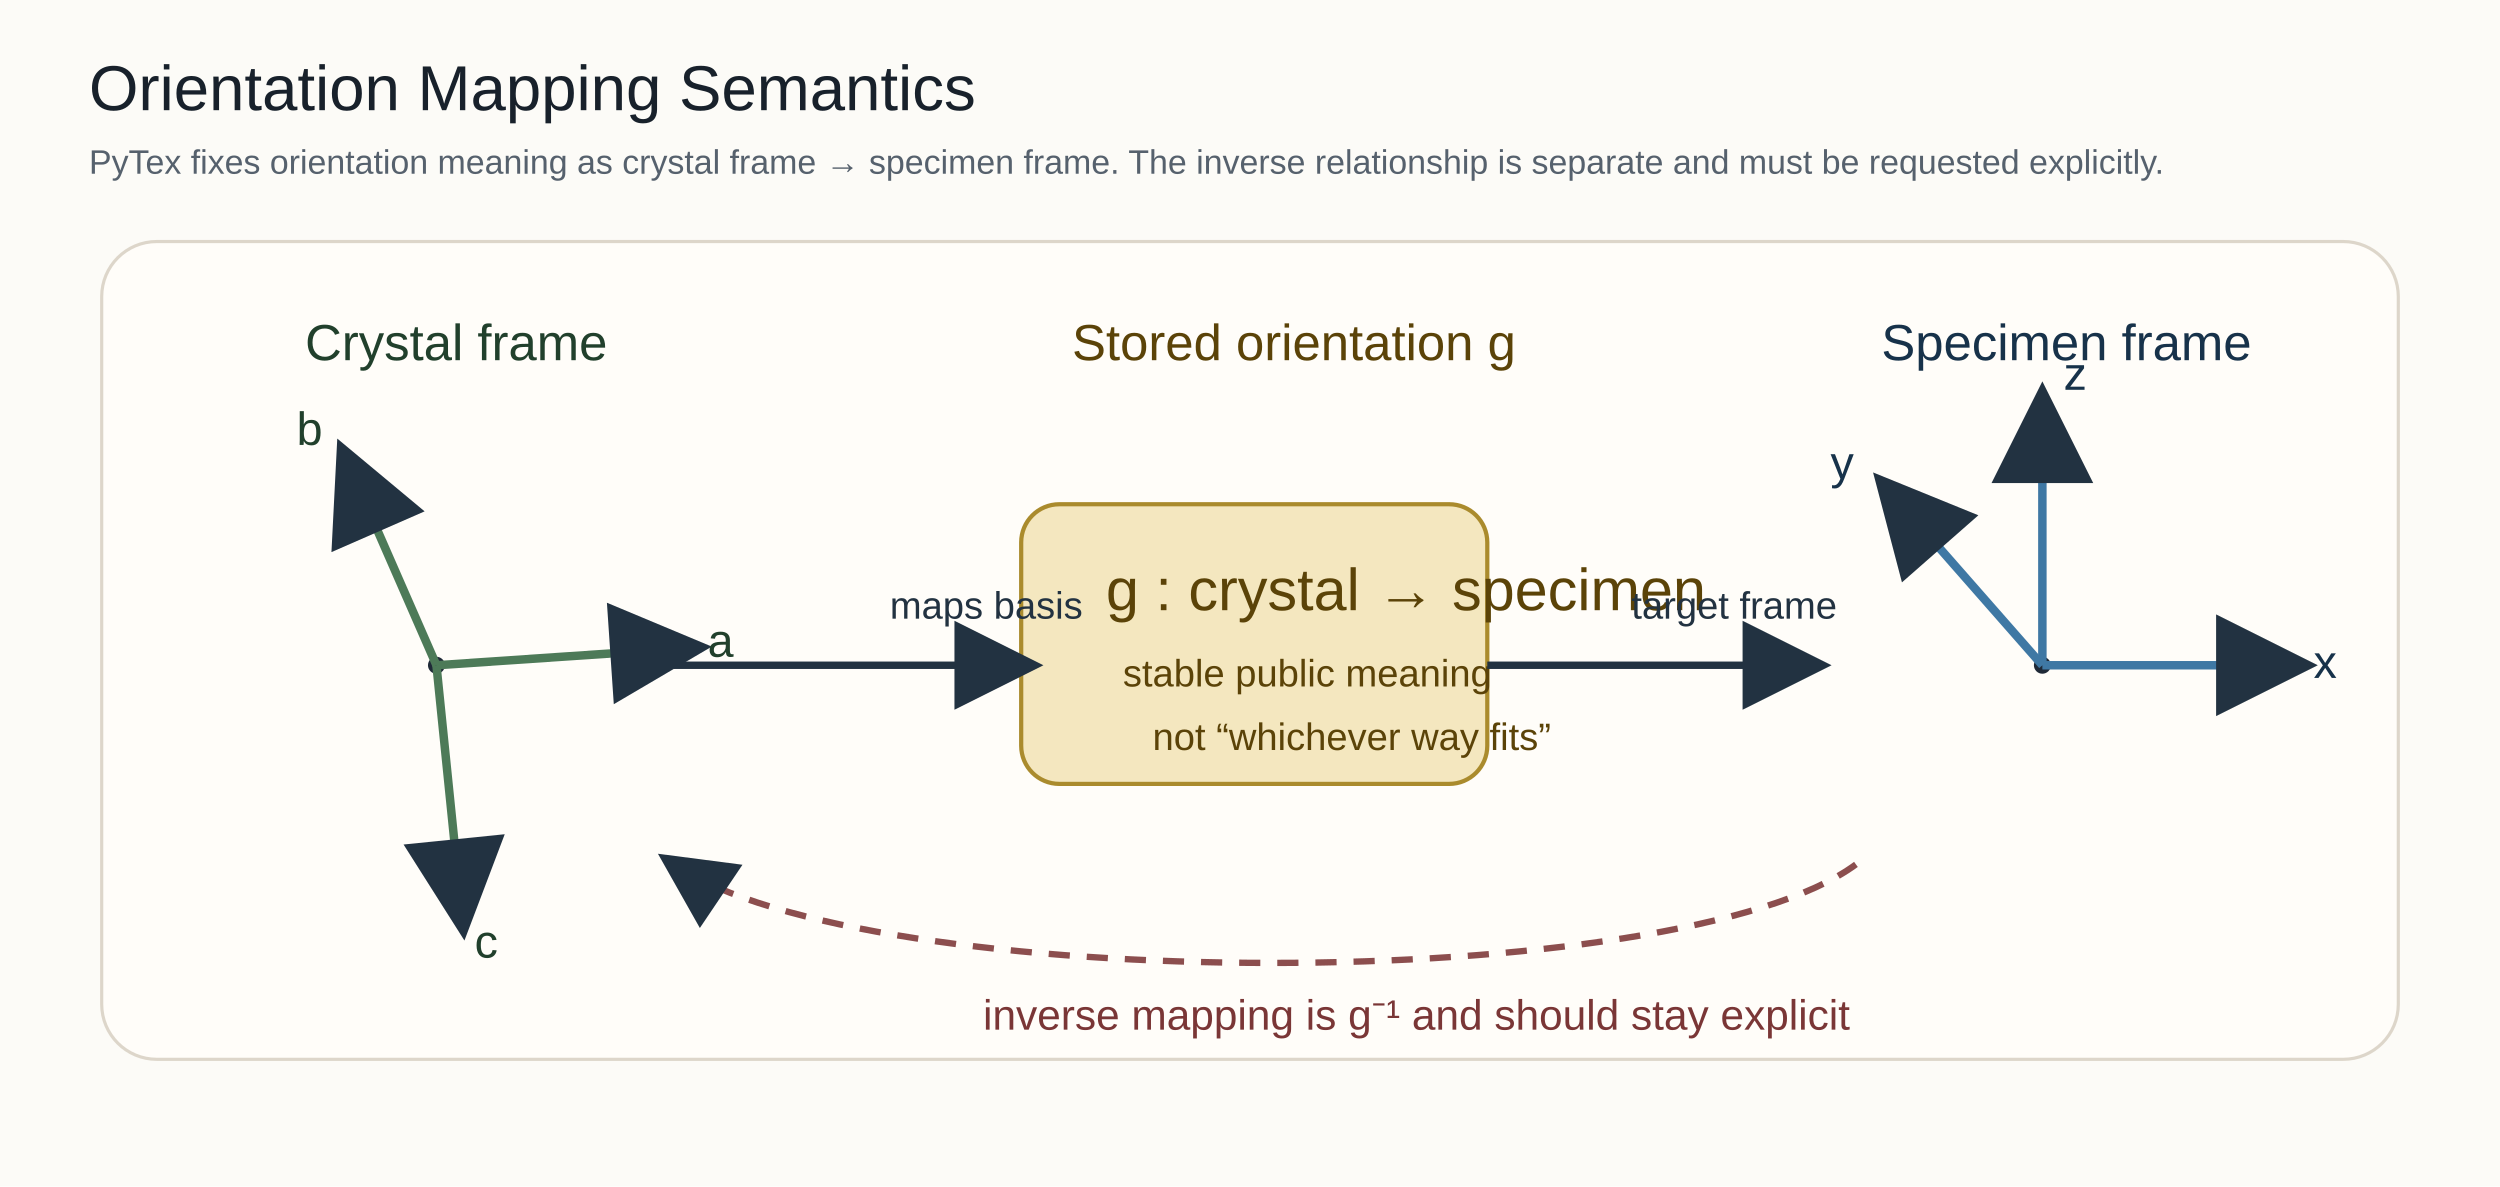
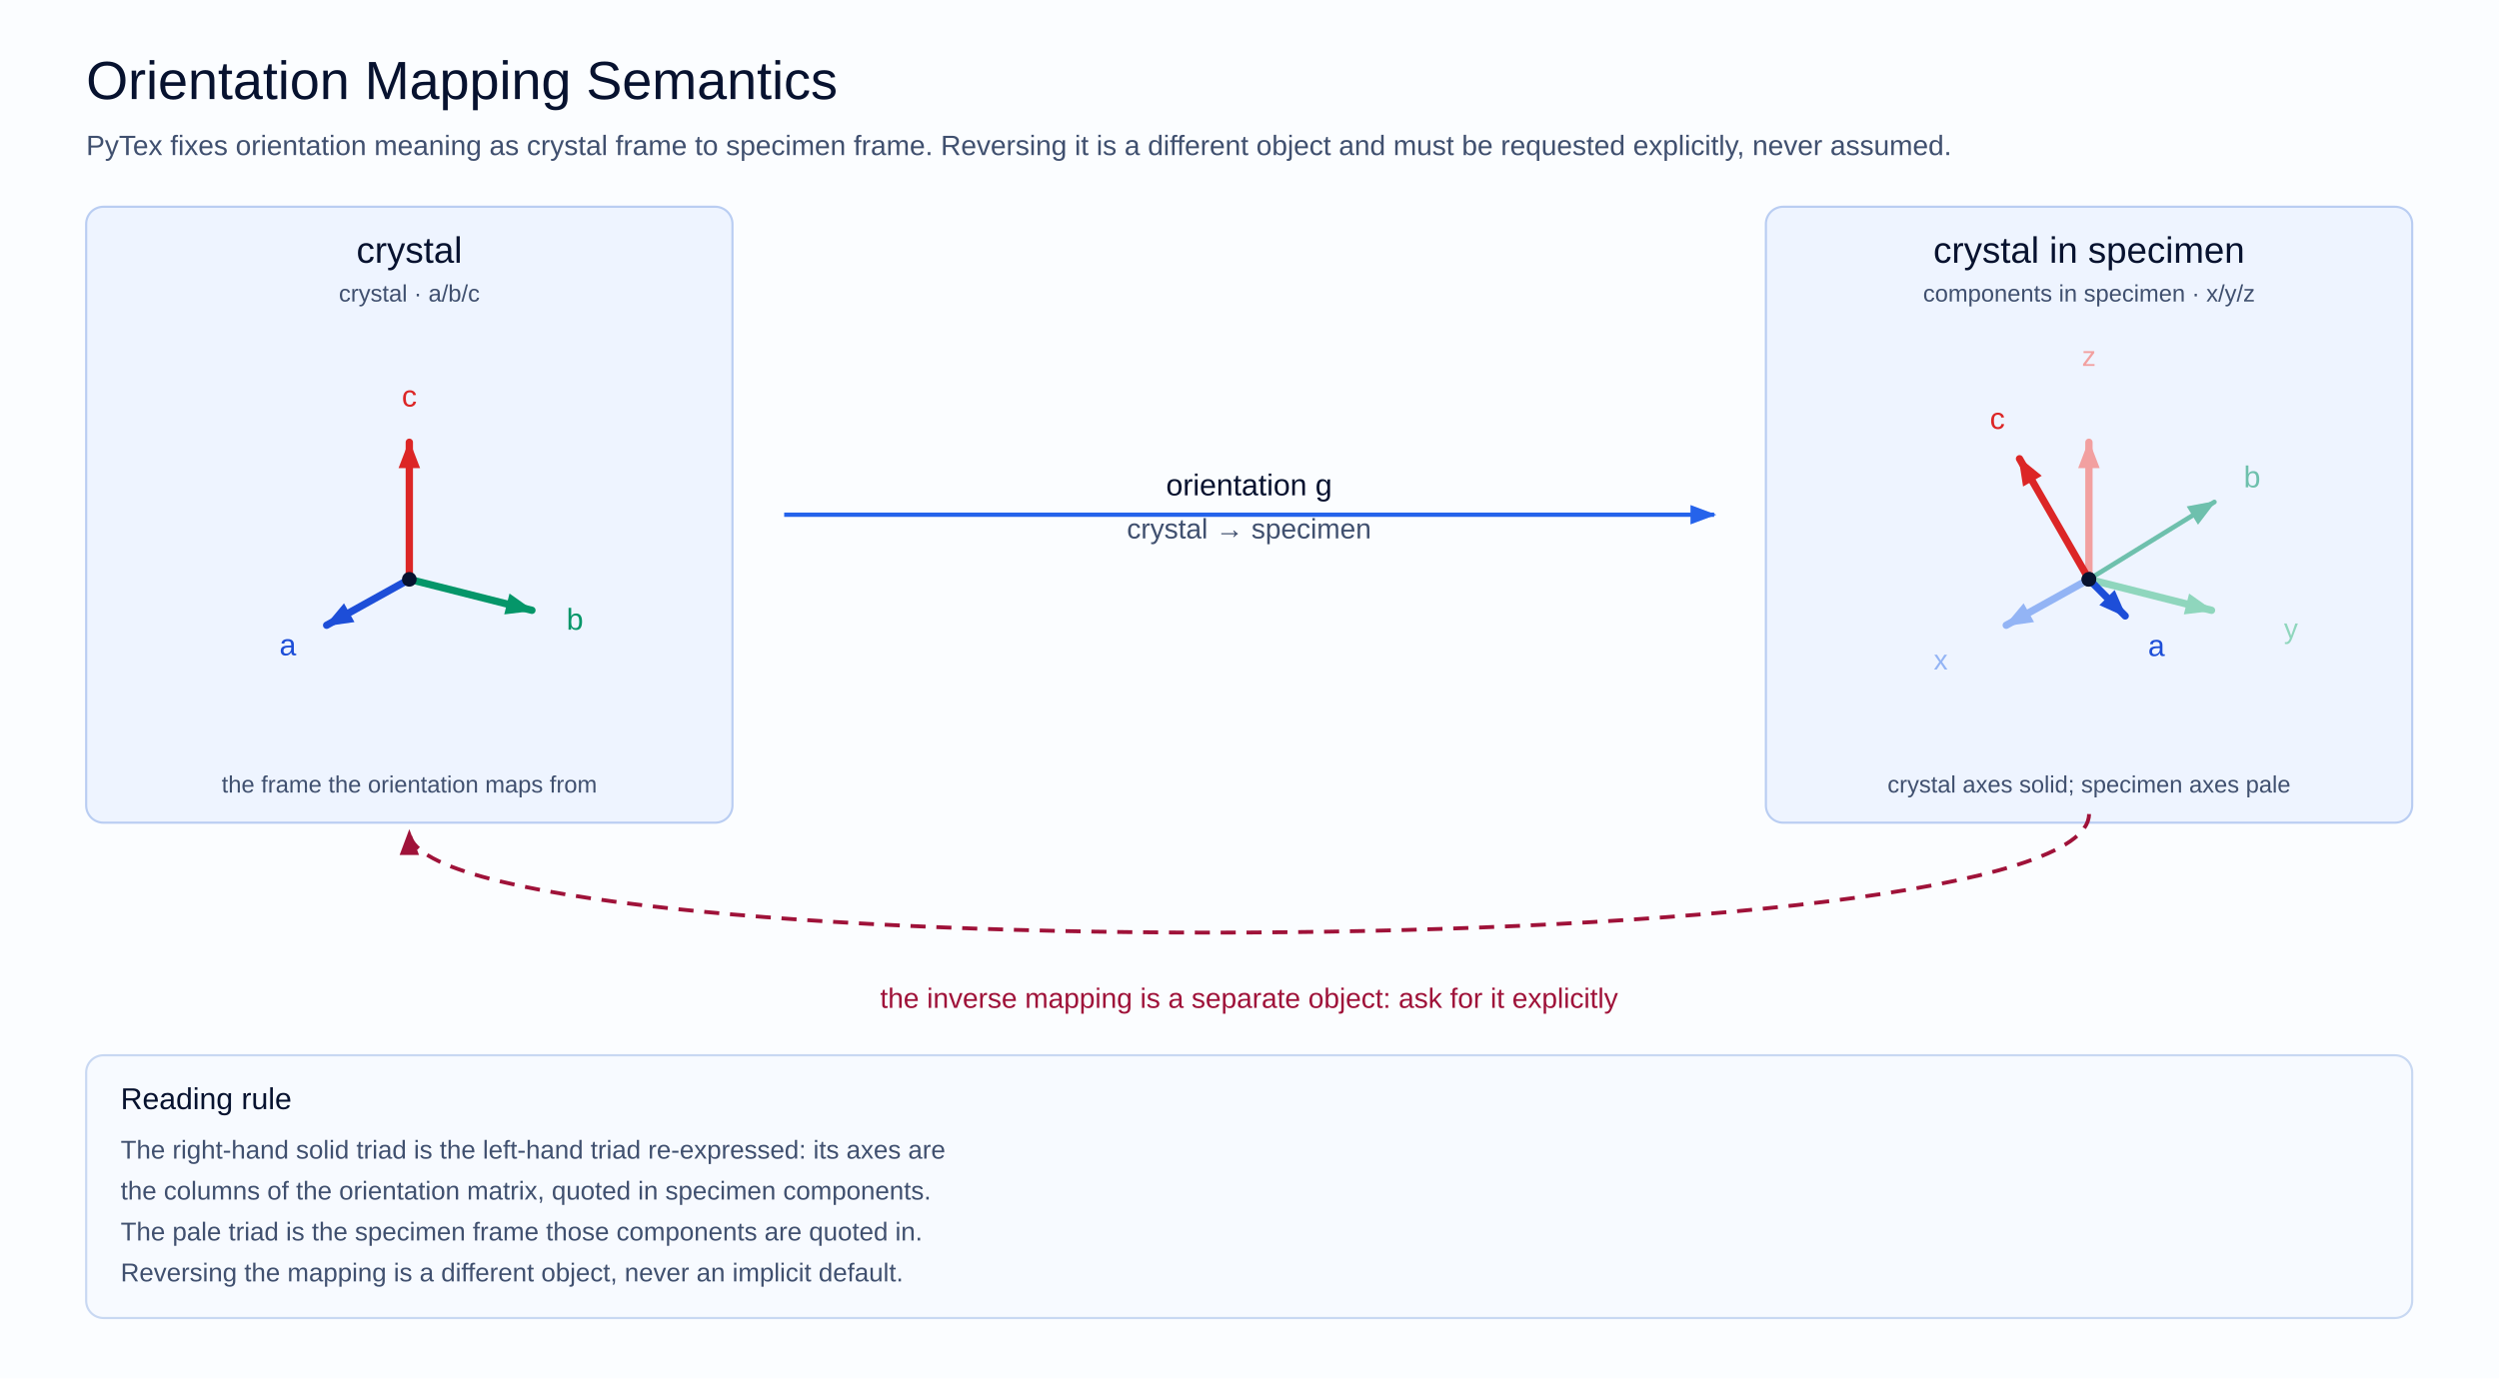
- <svg xmlns="http://www.w3.org/2000/svg" width="1180" height="560" viewBox="0 0 1180 560">
+ <svg xmlns="http://www.w3.org/2000/svg" width="1160" height="640" viewBox="0 0 1160 640" role="img">
  <defs>
-     <marker id="arrow" markerWidth="12" markerHeight="12" refX="9" refY="6" orient="auto">
-       <path d="M0,0 L12,6 L0,12 z" fill="#223241" />
+     <marker id="pytex-map-axis-0" markerUnits="userSpaceOnUse" markerWidth="13" markerHeight="10" refX="12" refY="5" orient="auto">
+       <path d="M0,0 L13,5 L0,10 z" fill="#1d4ed8" />
+     </marker>
+     <marker id="pytex-map-axis-1" markerUnits="userSpaceOnUse" markerWidth="13" markerHeight="10" refX="12" refY="5" orient="auto">
+       <path d="M0,0 L13,5 L0,10 z" fill="#059669" />
+     </marker>
+     <marker id="pytex-map-axis-2" markerUnits="userSpaceOnUse" markerWidth="13" markerHeight="10" refX="12" refY="5" orient="auto">
+       <path d="M0,0 L13,5 L0,10 z" fill="#dc2626" />
+     </marker>
+     <marker id="pytex-map-axis-pale-0" markerUnits="userSpaceOnUse" markerWidth="13" markerHeight="10" refX="12" refY="5" orient="auto">
+       <path d="M0,0 L13,5 L0,10 z" fill="#93b4f5" />
+     </marker>
+     <marker id="pytex-map-axis-pale-1" markerUnits="userSpaceOnUse" markerWidth="13" markerHeight="10" refX="12" refY="5" orient="auto">
+       <path d="M0,0 L13,5 L0,10 z" fill="#8fd6bd" />
+     </marker>
+     <marker id="pytex-map-axis-pale-2" markerUnits="userSpaceOnUse" markerWidth="13" markerHeight="10" refX="12" refY="5" orient="auto">
+       <path d="M0,0 L13,5 L0,10 z" fill="#f2a0a0" />
+     </marker>
+     <marker id="pytex-map-rel" markerUnits="userSpaceOnUse" markerWidth="12" markerHeight="9" refX="11" refY="4.5" orient="auto">
+       <path d="M0,0 L12,4.5 L0,9 z" fill="#2563eb" />
+     </marker>
+     <marker id="pytex-map-rel-inverse" markerUnits="userSpaceOnUse" markerWidth="12" markerHeight="9" refX="11" refY="4.5" orient="auto">
+       <path d="M0,0 L12,4.5 L0,9 z" fill="#9f1239" />
    </marker>
  </defs>
-   <rect width="1180" height="560" fill="#fcfbf7" />
-   <text x="42" y="52" font-size="30" font-family="Arial, Helvetica, sans-serif" fill="#18212b">Orientation Mapping Semantics</text>
-   <text x="42" y="82" font-size="16" font-family="Arial, Helvetica, sans-serif" fill="#56616d">
-     PyTex fixes orientation meaning as crystal frame → specimen frame. The inverse relationship is separate and must be requested explicitly.
-   </text>
-   <rect x="48" y="114" width="1084" height="386" rx="26" fill="#fffdf9" stroke="#ddd6ca" stroke-width="1.5" />
-   <g transform="translate(206,314)">
-     <text x="-62" y="-144" font-size="24" font-family="Arial, Helvetica, sans-serif" fill="#21402c">Crystal frame</text>
-     <circle cx="0" cy="0" r="4" fill="#1f2937" />
-     <line x1="0" y1="0" x2="118" y2="-8" stroke="#4d7a58" stroke-width="4" marker-end="url(#arrow)" />
-     <line x1="0" y1="0" x2="-42" y2="-96" stroke="#4d7a58" stroke-width="4" marker-end="url(#arrow)" />
-     <line x1="0" y1="0" x2="12" y2="118" stroke="#4d7a58" stroke-width="4" marker-end="url(#arrow)" />
-     <text x="128" y="-4" font-size="22" font-family="Arial, Helvetica, sans-serif" fill="#21402c">a</text>
-     <text x="-66" y="-104" font-size="22" font-family="Arial, Helvetica, sans-serif" fill="#21402c">b</text>
-     <text x="18" y="138" font-size="22" font-family="Arial, Helvetica, sans-serif" fill="#21402c">c</text>
-   </g>
-   <g transform="translate(592,314)">
-     <text x="-86" y="-144" font-size="24" font-family="Arial, Helvetica, sans-serif" fill="#5b4308">Stored orientation g</text>
-     <rect x="-110" y="-76" width="220" height="132" rx="18" fill="#f4e7bf" stroke="#aa8b2d" stroke-width="2" />
-     <text x="-70" y="-26" font-size="28" font-family="Arial, Helvetica, sans-serif" fill="#5b4308">g : crystal → specimen</text>
-     <text x="-62" y="10" font-size="18" font-family="Arial, Helvetica, sans-serif" fill="#5b4308">stable public meaning</text>
-     <text x="-48" y="40" font-size="18" font-family="Arial, Helvetica, sans-serif" fill="#5b4308">not “whichever way fits”</text>
-   </g>
-   <g transform="translate(964,314)">
-     <text x="-76" y="-144" font-size="24" font-family="Arial, Helvetica, sans-serif" fill="#17324a">Specimen frame</text>
-     <circle cx="0" cy="0" r="4" fill="#1f2937" />
-     <line x1="0" y1="0" x2="118" y2="0" stroke="#3f78a4" stroke-width="4" marker-end="url(#arrow)" />
-     <line x1="0" y1="0" x2="-72" y2="-82" stroke="#3f78a4" stroke-width="4" marker-end="url(#arrow)" />
-     <line x1="0" y1="0" x2="0" y2="-122" stroke="#3f78a4" stroke-width="4" marker-end="url(#arrow)" />
-     <text x="128" y="6" font-size="22" font-family="Arial, Helvetica, sans-serif" fill="#17324a">x</text>
-     <text x="-100" y="-88" font-size="22" font-family="Arial, Helvetica, sans-serif" fill="#17324a">y</text>
-     <text x="10" y="-130" font-size="22" font-family="Arial, Helvetica, sans-serif" fill="#17324a">z</text>
-   </g>
-   <line x1="318" y1="314" x2="482" y2="314" stroke="#223241" stroke-width="3.5" marker-end="url(#arrow)" />
-   <line x1="702" y1="314" x2="854" y2="314" stroke="#223241" stroke-width="3.5" marker-end="url(#arrow)" />
-   <text x="420" y="292" font-size="18" font-family="Arial, Helvetica, sans-serif" fill="#223241">maps basis</text>
-   <text x="770" y="292" font-size="18" font-family="Arial, Helvetica, sans-serif" fill="#223241">target frame</text>
-   <path d="M876 408 C792 470, 410 470, 318 408" fill="none" stroke="#8c4e4e" stroke-width="3" stroke-dasharray="10 8" marker-end="url(#arrow)" />
-   <text x="464" y="486" font-size="20" font-family="Arial, Helvetica, sans-serif" fill="#7a3636">inverse mapping is g⁻¹ and should stay explicit</text>
+   <rect width="1160" height="640" fill="#fbfdff" />
+   <text x="40.0" y="46.0" font-size="25" font-family="Arial, Helvetica, sans-serif" fill="#07122f" text-anchor="start">Orientation Mapping Semantics</text>
+   <text x="40.0" y="72.0" font-size="13" font-family="Arial, Helvetica, sans-serif" fill="#40506f" text-anchor="start">PyTex fixes orientation meaning as crystal frame to specimen frame. Reversing it is a different object and must be requested explicitly, never assumed.</text>
+   <rect x="40.0" y="96.0" width="300.0" height="286.0" rx="8" fill="#eef4ff" stroke="#b9cdf2" stroke-width="1.0" />
+   <text x="190.0" y="122.0" font-size="17" font-family="Arial, Helvetica, sans-serif" fill="#07122f" text-anchor="middle">crystal</text>
+   <text x="190.0" y="140.0" font-size="11" font-family="Arial, Helvetica, sans-serif" fill="#40506f" text-anchor="middle">crystal · a/b/c</text>
+   <line x1="190.00" y1="269.00" x2="190.00" y2="205.36" stroke="#dc2626" stroke-width="3.4" stroke-linecap="round" opacity="1" marker-end="url(#pytex-map-axis-2)" />
+   <text x="190.00" y="184.77" font-size="14" font-family="Arial, Helvetica, sans-serif" fill="#dc2626" opacity="1" text-anchor="middle" dominant-baseline="middle">c</text>
+   <line x1="190.00" y1="269.00" x2="246.91" y2="283.38" stroke="#059669" stroke-width="3.4" stroke-linecap="round" opacity="1" marker-end="url(#pytex-map-axis-1)" />
+   <text x="266.87" y="288.42" font-size="14" font-family="Arial, Helvetica, sans-serif" fill="#059669" opacity="1" text-anchor="middle" dominant-baseline="middle">b</text>
+   <line x1="190.00" y1="269.00" x2="151.62" y2="290.32" stroke="#1d4ed8" stroke-width="3.4" stroke-linecap="round" opacity="1" marker-end="url(#pytex-map-axis-0)" />
+   <text x="133.61" y="300.31" font-size="14" font-family="Arial, Helvetica, sans-serif" fill="#1d4ed8" opacity="1" text-anchor="middle" dominant-baseline="middle">a</text>
+   <circle cx="190.00" cy="269.00" r="3.4" fill="#07122f" />
+   <text x="190.0" y="368.0" font-size="11" font-family="Arial, Helvetica, sans-serif" fill="#40506f" text-anchor="middle">the frame the orientation maps from</text>
+   <rect x="819.7" y="96.0" width="300.0" height="286.0" rx="8" fill="#eef4ff" stroke="#b9cdf2" stroke-width="1.0" />
+   <text x="969.7" y="122.0" font-size="17" font-family="Arial, Helvetica, sans-serif" fill="#07122f" text-anchor="middle">crystal in specimen</text>
+   <text x="969.7" y="140.0" font-size="11" font-family="Arial, Helvetica, sans-serif" fill="#40506f" text-anchor="middle">components in specimen · x/y/z</text>
+   <line x1="969.65" y1="269.00" x2="969.65" y2="205.36" stroke="#f2a0a0" stroke-width="3.4" stroke-linecap="round" opacity="1" marker-end="url(#pytex-map-axis-pale-2)" />
+   <text x="969.65" y="166.23" font-size="13" font-family="Arial, Helvetica, sans-serif" fill="#f2a0a0" opacity="1" text-anchor="middle" dominant-baseline="middle">z</text>
+   <line x1="969.65" y1="269.00" x2="1026.56" y2="283.38" stroke="#8fd6bd" stroke-width="3.4" stroke-linecap="round" opacity="1" marker-end="url(#pytex-map-axis-pale-1)" />
+   <text x="1063.43" y="292.70" font-size="13" font-family="Arial, Helvetica, sans-serif" fill="#8fd6bd" opacity="1" text-anchor="middle" dominant-baseline="middle">y</text>
+   <line x1="969.65" y1="269.00" x2="931.27" y2="290.32" stroke="#93b4f5" stroke-width="3.4" stroke-linecap="round" opacity="1" marker-end="url(#pytex-map-axis-pale-0)" />
+   <text x="900.86" y="307.20" font-size="13" font-family="Arial, Helvetica, sans-serif" fill="#93b4f5" opacity="1" text-anchor="middle" dominant-baseline="middle">x</text>
+   <circle cx="969.65" cy="269.00" r="3.4" fill="#07122f" />
+   <line x1="969.65" y1="269.00" x2="1027.87" y2="233.10" stroke="#059669" stroke-width="2.2" stroke-linecap="round" opacity="0.55" marker-end="url(#pytex-map-axis-1)" />
+   <text x="1045.40" y="222.30" font-size="14" font-family="Arial, Helvetica, sans-serif" fill="#059669" opacity="0.55" text-anchor="middle" dominant-baseline="middle">b</text>
+   <line x1="969.65" y1="269.00" x2="937.43" y2="213.02" stroke="#dc2626" stroke-width="3.4" stroke-linecap="round" opacity="1" marker-end="url(#pytex-map-axis-2)" />
+   <text x="927.16" y="195.17" font-size="14" font-family="Arial, Helvetica, sans-serif" fill="#dc2626" opacity="1" text-anchor="middle" dominant-baseline="middle">c</text>
+   <line x1="969.65" y1="269.00" x2="986.49" y2="286.00" stroke="#1d4ed8" stroke-width="3.4" stroke-linecap="round" opacity="1" marker-end="url(#pytex-map-axis-0)" />
+   <text x="1000.98" y="300.63" font-size="14" font-family="Arial, Helvetica, sans-serif" fill="#1d4ed8" opacity="1" text-anchor="middle" dominant-baseline="middle">a</text>
+   <circle cx="969.65" cy="269.00" r="3.4" fill="#07122f" />
+   <text x="969.7" y="368.0" font-size="11" font-family="Arial, Helvetica, sans-serif" fill="#40506f" text-anchor="middle">crystal axes solid; specimen axes pale</text>
+   <line x1="364.0" y1="239.0" x2="795.7" y2="239.0" stroke="#2563eb" stroke-width="2" marker-end="url(#pytex-map-rel)" />
+   <text x="579.8" y="230.0" font-size="14" font-family="Arial, Helvetica, sans-serif" fill="#07122f" text-anchor="middle">orientation g</text>
+   <text x="579.8" y="250.0" font-size="13" font-family="Arial, Helvetica, sans-serif" fill="#40506f" text-anchor="middle">crystal → specimen</text>
+   <path d="M969.7,378.0 C969.7,450.0 190.0,450.0 190.0,386.0" fill="none" stroke="#9f1239" stroke-width="1.8" stroke-dasharray="7 5" marker-end="url(#pytex-map-rel-inverse)" />
+   <text x="579.8" y="468.0" font-size="13" font-family="Arial, Helvetica, sans-serif" fill="#9f1239" text-anchor="middle">the inverse mapping is a separate object: ask for it explicitly</text>
+   <rect x="40.0" y="490.0" width="1079.7" height="122.0" rx="8" fill="#f7faff" stroke="#c8d8f2" stroke-width="1.0" />
+   <text x="56.0" y="515.0" font-size="14" font-family="Arial, Helvetica, sans-serif" fill="#07122f" text-anchor="start">Reading rule</text>
+   <text x="56.0" y="538.0" font-size="12" font-family="Arial, Helvetica, sans-serif" fill="#40506f" text-anchor="start">The right-hand solid triad is the left-hand triad re-expressed: its axes are</text>
+   <text x="56.0" y="557.0" font-size="12" font-family="Arial, Helvetica, sans-serif" fill="#40506f" text-anchor="start">the columns of the orientation matrix, quoted in specimen components.</text>
+   <text x="56.0" y="576.0" font-size="12" font-family="Arial, Helvetica, sans-serif" fill="#40506f" text-anchor="start">The pale triad is the specimen frame those components are quoted in.</text>
+   <text x="56.0" y="595.0" font-size="12" font-family="Arial, Helvetica, sans-serif" fill="#40506f" text-anchor="start">Reversing the mapping is a different object, never an implicit default.</text>
</svg>
